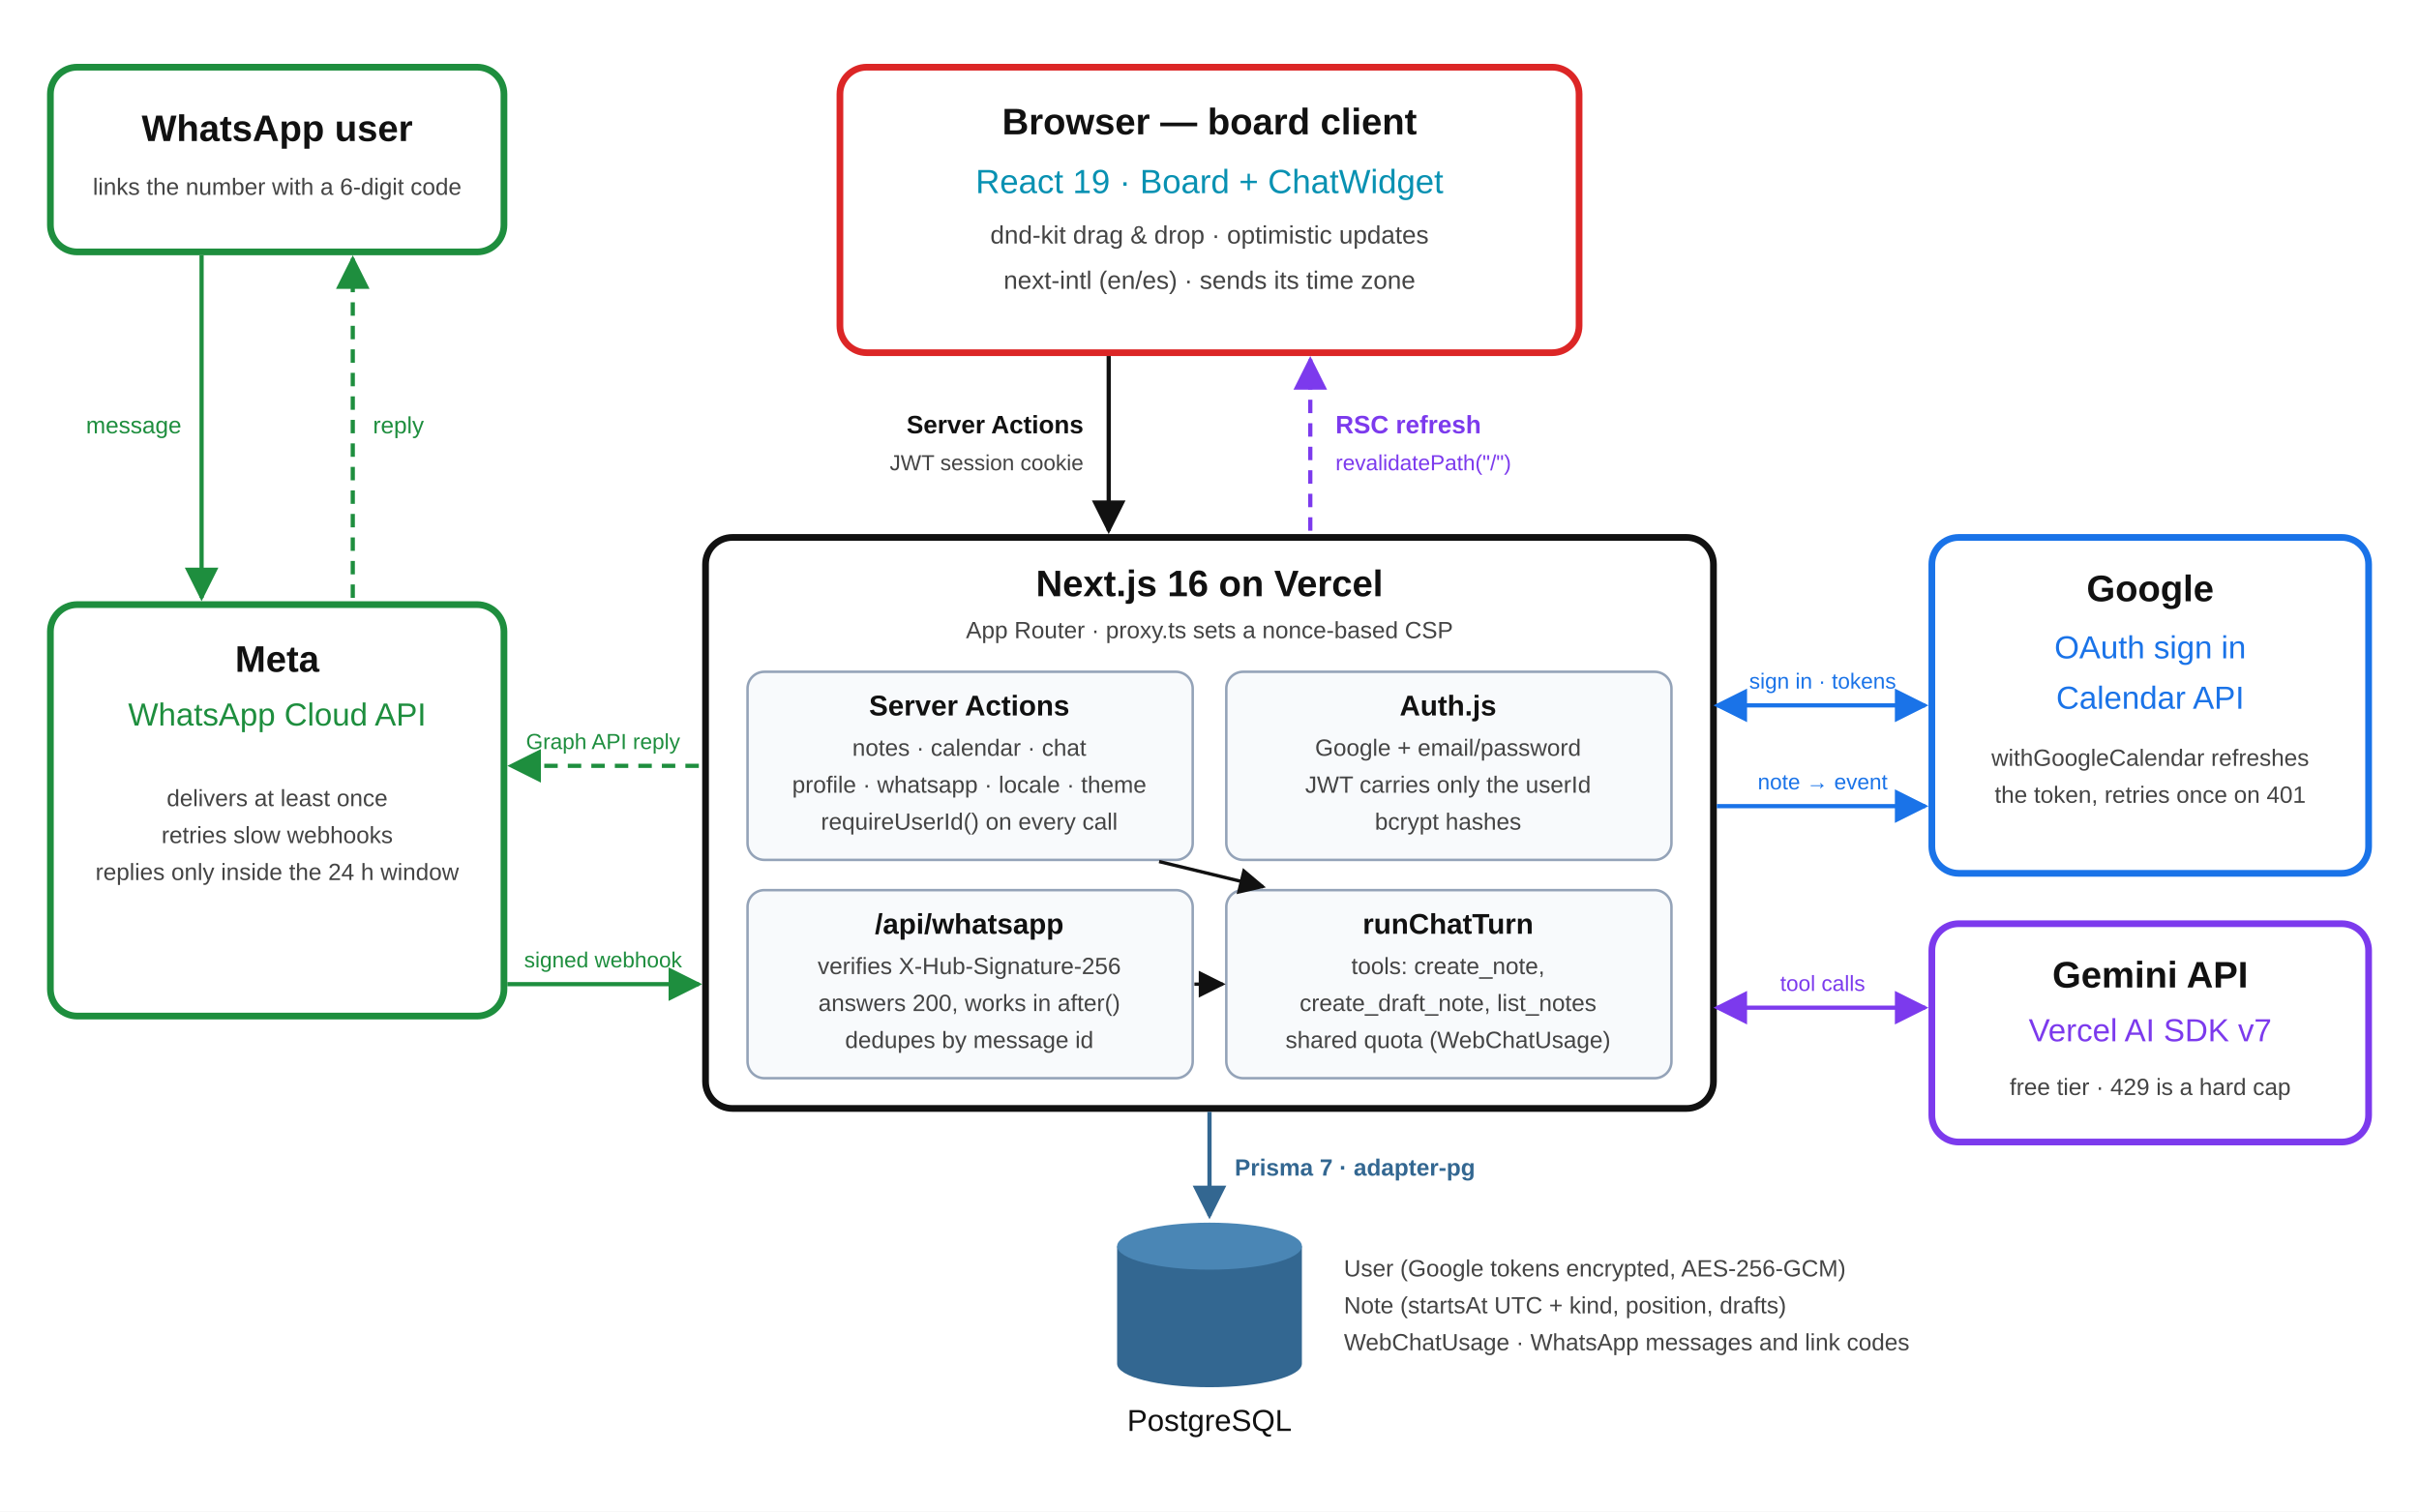
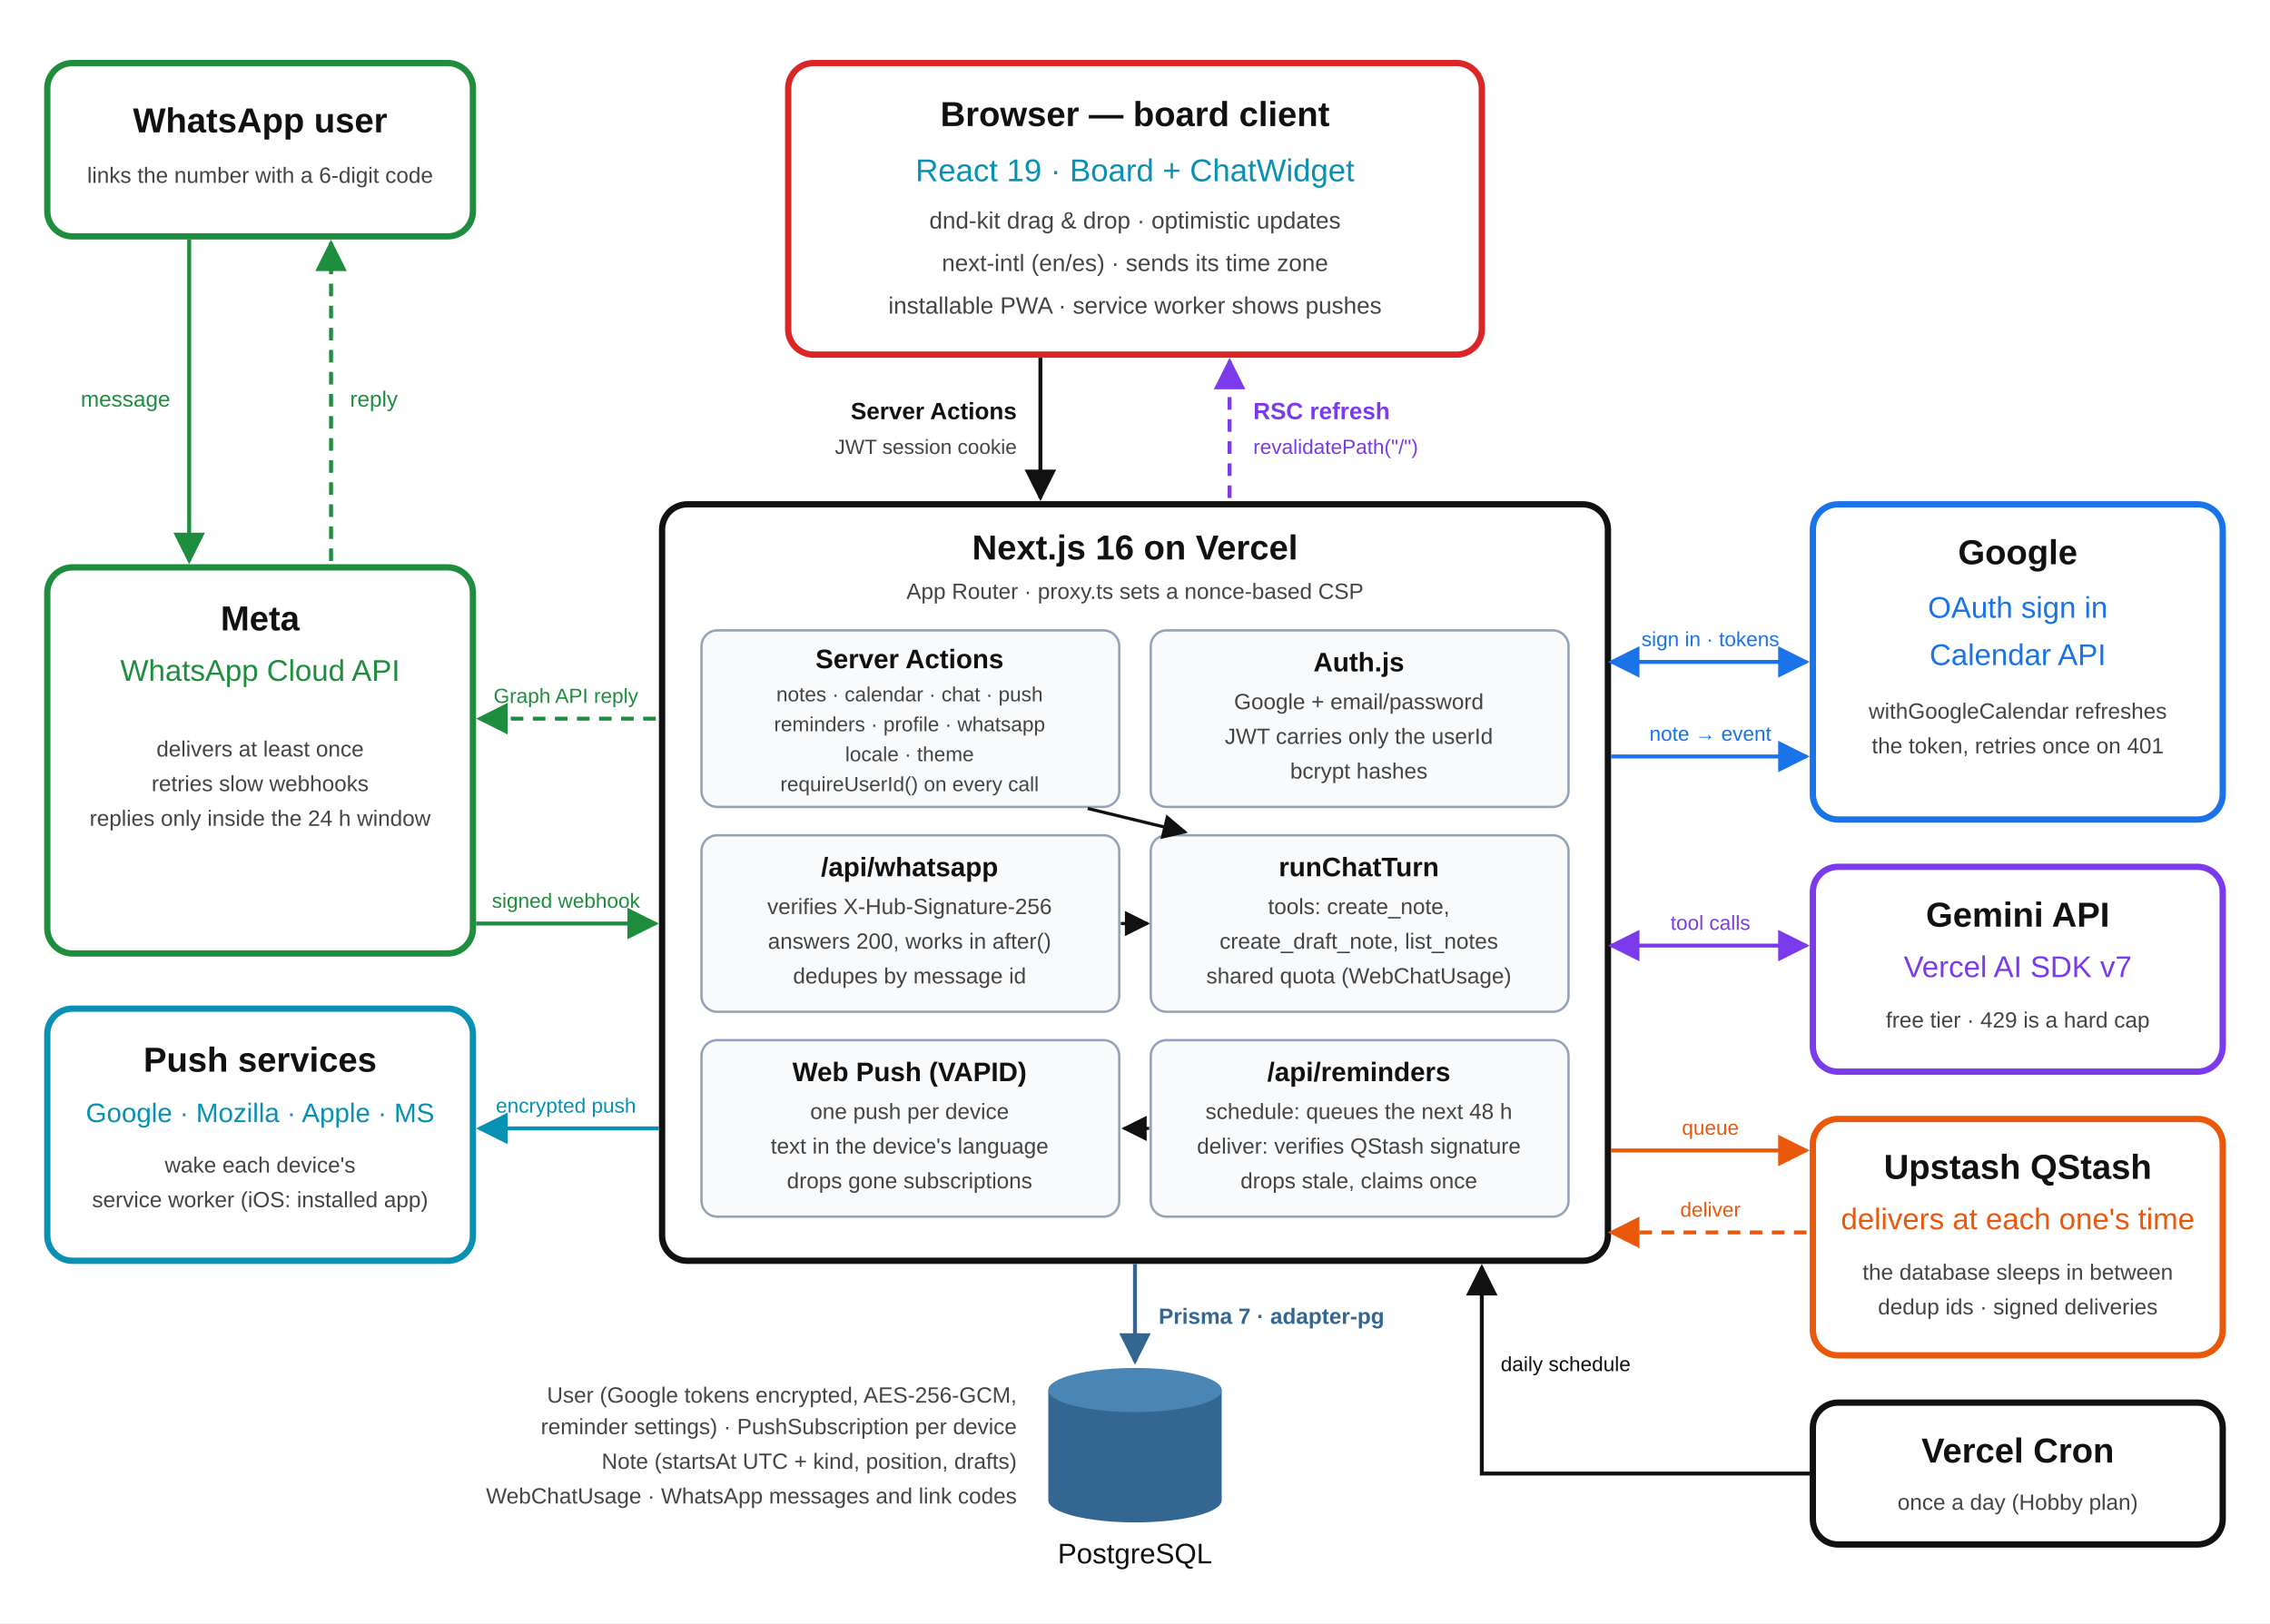
- <svg xmlns="http://www.w3.org/2000/svg" width="1440" height="900" viewBox="0 0 1440 900" font-family="Arial, Helvetica, sans-serif">
+ <svg xmlns="http://www.w3.org/2000/svg" width="1440" height="1030" viewBox="0 0 1440 1030" font-family="Arial, Helvetica, sans-serif">
  <defs>
    <marker id="arrow-black" viewBox="0 0 10 10" refX="9" refY="5" markerWidth="8" markerHeight="8" orient="auto-start-reverse">
      <path d="M0,0 L10,5 L0,10 z" fill="#111" />
    </marker>
    <marker id="arrow-purple" viewBox="0 0 10 10" refX="9" refY="5" markerWidth="8" markerHeight="8" orient="auto-start-reverse">
      <path d="M0,0 L10,5 L0,10 z" fill="#7c3aed" />
    </marker>
    <marker id="arrow-green" viewBox="0 0 10 10" refX="9" refY="5" markerWidth="8" markerHeight="8" orient="auto-start-reverse">
      <path d="M0,0 L10,5 L0,10 z" fill="#1e8e3e" />
    </marker>
    <marker id="arrow-blue" viewBox="0 0 10 10" refX="9" refY="5" markerWidth="8" markerHeight="8" orient="auto-start-reverse">
      <path d="M0,0 L10,5 L0,10 z" fill="#1a73e8" />
    </marker>
    <marker id="arrow-db" viewBox="0 0 10 10" refX="9" refY="5" markerWidth="8" markerHeight="8" orient="auto-start-reverse">
      <path d="M0,0 L10,5 L0,10 z" fill="#336791" />
    </marker>
+     <marker id="arrow-orange" viewBox="0 0 10 10" refX="9" refY="5" markerWidth="8" markerHeight="8" orient="auto-start-reverse">
+       <path d="M0,0 L10,5 L0,10 z" fill="#ea580c" />
+     </marker>
+     <marker id="arrow-teal" viewBox="0 0 10 10" refX="9" refY="5" markerWidth="8" markerHeight="8" orient="auto-start-reverse">
+       <path d="M0,0 L10,5 L0,10 z" fill="#0891b2" />
+     </marker>
  </defs>
-   <rect width="1440" height="900" fill="#ffffff" />
-   <rect x="500" y="40" width="440" height="170" rx="16" fill="#fff" stroke="#dc2626" stroke-width="4" />
+   <rect width="1440" height="1030" fill="#ffffff" />
+   <rect x="500" y="40" width="440" height="185" rx="16" fill="#fff" stroke="#dc2626" stroke-width="4" />
  <text x="720" y="80" text-anchor="middle" font-size="22" font-weight="bold" fill="#111">Browser — board client</text>
  <text x="720" y="115" text-anchor="middle" font-size="20" fill="#0891b2">React 19 · Board + ChatWidget</text>
  <text x="720" y="145" text-anchor="middle" font-size="15" fill="#444">dnd-kit drag &amp; drop · optimistic updates</text>
  <text x="720" y="172" text-anchor="middle" font-size="15" fill="#444">next-intl (en/es) · sends its time zone</text>
-   <line x1="660" y1="212" x2="660" y2="316" stroke="#111" stroke-width="2.5" marker-end="url(#arrow-black)" />
-   <text x="645" y="258" text-anchor="end" font-size="15" font-weight="bold" fill="#111">Server Actions</text>
-   <text x="645" y="280" text-anchor="end" font-size="13" fill="#444">JWT session cookie</text>
-   <line x1="780" y1="316" x2="780" y2="214" stroke="#7c3aed" stroke-width="2.5" stroke-dasharray="8 6" marker-end="url(#arrow-purple)" />
-   <text x="795" y="258" font-size="15" font-weight="bold" fill="#7c3aed">RSC refresh</text>
-   <text x="795" y="280" font-size="13" fill="#7c3aed">revalidatePath("/")</text>
-   <rect x="420" y="320" width="600" height="340" rx="16" fill="#fff" stroke="#111" stroke-width="4" />
+   <text x="720" y="199" text-anchor="middle" font-size="15" fill="#444">installable PWA · service worker shows pushes</text>
+   <line x1="660" y1="227" x2="660" y2="316" stroke="#111" stroke-width="2.5" marker-end="url(#arrow-black)" />
+   <text x="645" y="266" text-anchor="end" font-size="15" font-weight="bold" fill="#111">Server Actions</text>
+   <text x="645" y="288" text-anchor="end" font-size="13" fill="#444">JWT session cookie</text>
+   <line x1="780" y1="316" x2="780" y2="229" stroke="#7c3aed" stroke-width="2.5" stroke-dasharray="8 6" marker-end="url(#arrow-purple)" />
+   <text x="795" y="266" font-size="15" font-weight="bold" fill="#7c3aed">RSC refresh</text>
+   <text x="795" y="288" font-size="13" fill="#7c3aed">revalidatePath("/")</text>
+   <rect x="420" y="320" width="600" height="480" rx="16" fill="#fff" stroke="#111" stroke-width="4" />
  <text x="720" y="355" text-anchor="middle" font-size="22" font-weight="bold" fill="#111">Next.js 16 on Vercel</text>
  <text x="720" y="380" text-anchor="middle" font-size="14" fill="#444">App Router · proxy.ts sets a nonce-based CSP</text>
  <rect x="445" y="400" width="265" height="112" rx="10" fill="#f8fafc" stroke="#94a3b8" stroke-width="1.5" />
-   <text x="577" y="426" text-anchor="middle" font-size="17" font-weight="bold" fill="#111">Server Actions</text>
-   <text x="577" y="450" text-anchor="middle" font-size="14" fill="#444">notes · calendar · chat</text>
-   <text x="577" y="472" text-anchor="middle" font-size="14" fill="#444">profile · whatsapp · locale · theme</text>
-   <text x="577" y="494" text-anchor="middle" font-size="14" fill="#444">requireUserId() on every call</text>
+   <text x="577" y="424" text-anchor="middle" font-size="17" font-weight="bold" fill="#111">Server Actions</text>
+   <text x="577" y="445" text-anchor="middle" font-size="13" fill="#444">notes · calendar · chat · push</text>
+   <text x="577" y="464" text-anchor="middle" font-size="13" fill="#444">reminders · profile · whatsapp</text>
+   <text x="577" y="483" text-anchor="middle" font-size="13" fill="#444">locale · theme</text>
+   <text x="577" y="502" text-anchor="middle" font-size="13" fill="#444">requireUserId() on every call</text>
  <rect x="730" y="400" width="265" height="112" rx="10" fill="#f8fafc" stroke="#94a3b8" stroke-width="1.5" />
  <text x="862" y="426" text-anchor="middle" font-size="17" font-weight="bold" fill="#111">Auth.js</text>
  <text x="862" y="450" text-anchor="middle" font-size="14" fill="#444">Google + email/password</text>
  <text x="862" y="472" text-anchor="middle" font-size="14" fill="#444">JWT carries only the userId</text>
  <text x="862" y="494" text-anchor="middle" font-size="14" fill="#444">bcrypt hashes</text>
  <rect x="445" y="530" width="265" height="112" rx="10" fill="#f8fafc" stroke="#94a3b8" stroke-width="1.5" />
  <text x="577" y="556" text-anchor="middle" font-size="17" font-weight="bold" fill="#111">/api/whatsapp</text>
  <text x="577" y="580" text-anchor="middle" font-size="14" fill="#444">verifies X-Hub-Signature-256</text>
  <text x="577" y="602" text-anchor="middle" font-size="14" fill="#444">answers 200, works in after()</text>
  <text x="577" y="624" text-anchor="middle" font-size="14" fill="#444">dedupes by message id</text>
  <rect x="730" y="530" width="265" height="112" rx="10" fill="#f8fafc" stroke="#94a3b8" stroke-width="1.5" />
  <text x="862" y="556" text-anchor="middle" font-size="17" font-weight="bold" fill="#111">runChatTurn</text>
  <text x="862" y="580" text-anchor="middle" font-size="14" fill="#444">tools: create_note,</text>
  <text x="862" y="602" text-anchor="middle" font-size="14" fill="#444">create_draft_note, list_notes</text>
  <text x="862" y="624" text-anchor="middle" font-size="14" fill="#444">shared quota (WebChatUsage)</text>
+   <rect x="445" y="660" width="265" height="112" rx="10" fill="#f8fafc" stroke="#94a3b8" stroke-width="1.5" />
+   <text x="577" y="686" text-anchor="middle" font-size="17" font-weight="bold" fill="#111">Web Push (VAPID)</text>
+   <text x="577" y="710" text-anchor="middle" font-size="14" fill="#444">one push per device</text>
+   <text x="577" y="732" text-anchor="middle" font-size="14" fill="#444">text in the device's language</text>
+   <text x="577" y="754" text-anchor="middle" font-size="14" fill="#444">drops gone subscriptions</text>
+   <rect x="730" y="660" width="265" height="112" rx="10" fill="#f8fafc" stroke="#94a3b8" stroke-width="1.5" />
+   <text x="862" y="686" text-anchor="middle" font-size="17" font-weight="bold" fill="#111">/api/reminders</text>
+   <text x="862" y="710" text-anchor="middle" font-size="14" fill="#444">schedule: queues the next 48 h</text>
+   <text x="862" y="732" text-anchor="middle" font-size="14" fill="#444">deliver: verifies QStash signature</text>
+   <text x="862" y="754" text-anchor="middle" font-size="14" fill="#444">drops stale, claims once</text>
  <line x1="711" y1="586" x2="728" y2="586" stroke="#111" stroke-width="2" marker-end="url(#arrow-black)" />
  <line x1="690" y1="513" x2="752" y2="528" stroke="#111" stroke-width="2" marker-end="url(#arrow-black)" />
-   <line x1="720" y1="662" x2="720" y2="724" stroke="#336791" stroke-width="2.5" marker-end="url(#arrow-db)" />
-   <text x="735" y="700" font-size="14" font-weight="bold" fill="#336791">Prisma 7 · adapter-pg</text>
-   <path d="M665,742 L665,812 A55,14 0 0 0 775,812 L775,742" fill="#336791" />
-   <ellipse cx="720" cy="742" rx="55" ry="14" fill="#4a86b5" />
-   <text x="720" y="852" text-anchor="middle" font-size="18" fill="#111">PostgreSQL</text>
-   <text x="800" y="760" font-size="14" fill="#444">User (Google tokens encrypted, AES-256-GCM)</text>
-   <text x="800" y="782" font-size="14" fill="#444">Note (startsAt UTC + kind, position, drafts)</text>
-   <text x="800" y="804" font-size="14" fill="#444">WebChatUsage · WhatsApp messages and link codes</text>
+   <line x1="729" y1="716" x2="713" y2="716" stroke="#111" stroke-width="2" marker-end="url(#arrow-black)" />
+   <line x1="720" y1="802" x2="720" y2="864" stroke="#336791" stroke-width="2.5" marker-end="url(#arrow-db)" />
+   <text x="735" y="840" font-size="14" font-weight="bold" fill="#336791">Prisma 7 · adapter-pg</text>
+   <path d="M665,882 L665,952 A55,14 0 0 0 775,952 L775,882" fill="#336791" />
+   <ellipse cx="720" cy="882" rx="55" ry="14" fill="#4a86b5" />
+   <text x="720" y="992" text-anchor="middle" font-size="18" fill="#111">PostgreSQL</text>
+   <text x="645" y="890" text-anchor="end" font-size="14" fill="#444">User (Google tokens encrypted, AES-256-GCM,</text>
+   <text x="645" y="910" text-anchor="end" font-size="14" fill="#444">reminder settings) · PushSubscription per device</text>
+   <text x="645" y="932" text-anchor="end" font-size="14" fill="#444">Note (startsAt UTC + kind, position, drafts)</text>
+   <text x="645" y="954" text-anchor="end" font-size="14" fill="#444">WebChatUsage · WhatsApp messages and link codes</text>
  <rect x="1150" y="320" width="260" height="200" rx="16" fill="#fff" stroke="#1a73e8" stroke-width="4" />
  <text x="1280" y="358" text-anchor="middle" font-size="22" font-weight="bold" fill="#111">Google</text>
  <text x="1280" y="392" text-anchor="middle" font-size="19" fill="#1a73e8">OAuth sign in</text>
  <text x="1280" y="422" text-anchor="middle" font-size="19" fill="#1a73e8">Calendar API</text>
  <text x="1280" y="456" text-anchor="middle" font-size="14" fill="#444">withGoogleCalendar refreshes</text>
  <text x="1280" y="478" text-anchor="middle" font-size="14" fill="#444">the token, retries once on 401</text>
  <line x1="1022" y1="420" x2="1146" y2="420" stroke="#1a73e8" stroke-width="2.5" marker-start="url(#arrow-blue)" marker-end="url(#arrow-blue)" />
  <text x="1085" y="410" text-anchor="middle" font-size="13" fill="#1a73e8">sign in · tokens</text>
  <line x1="1022" y1="480" x2="1146" y2="480" stroke="#1a73e8" stroke-width="2.5" marker-end="url(#arrow-blue)" />
  <text x="1085" y="470" text-anchor="middle" font-size="13" fill="#1a73e8">note → event</text>
  <rect x="1150" y="550" width="260" height="130" rx="16" fill="#fff" stroke="#7c3aed" stroke-width="4" />
  <text x="1280" y="588" text-anchor="middle" font-size="22" font-weight="bold" fill="#111">Gemini API</text>
  <text x="1280" y="620" text-anchor="middle" font-size="19" fill="#7c3aed">Vercel AI SDK v7</text>
  <text x="1280" y="652" text-anchor="middle" font-size="14" fill="#444">free tier · 429 is a hard cap</text>
  <line x1="1022" y1="600" x2="1146" y2="600" stroke="#7c3aed" stroke-width="2.5" marker-start="url(#arrow-purple)" marker-end="url(#arrow-purple)" />
  <text x="1085" y="590" text-anchor="middle" font-size="13" fill="#7c3aed">tool calls</text>
+   <rect x="1150" y="710" width="260" height="150" rx="16" fill="#fff" stroke="#ea580c" stroke-width="4" />
+   <text x="1280" y="748" text-anchor="middle" font-size="22" font-weight="bold" fill="#111">Upstash QStash</text>
+   <text x="1280" y="780" text-anchor="middle" font-size="19" fill="#ea580c">delivers at each one's time</text>
+   <text x="1280" y="812" text-anchor="middle" font-size="14" fill="#444">the database sleeps in between</text>
+   <text x="1280" y="834" text-anchor="middle" font-size="14" fill="#444">dedup ids · signed deliveries</text>
+   <line x1="1022" y1="730" x2="1146" y2="730" stroke="#ea580c" stroke-width="2.5" marker-end="url(#arrow-orange)" />
+   <text x="1085" y="720" text-anchor="middle" font-size="13" fill="#ea580c">queue</text>
+   <line x1="1146" y1="782" x2="1022" y2="782" stroke="#ea580c" stroke-width="2.5" stroke-dasharray="8 6" marker-end="url(#arrow-orange)" />
+   <text x="1085" y="772" text-anchor="middle" font-size="13" fill="#ea580c">deliver</text>
+   <rect x="1150" y="890" width="260" height="90" rx="16" fill="#fff" stroke="#111" stroke-width="4" />
+   <text x="1280" y="928" text-anchor="middle" font-size="22" font-weight="bold" fill="#111">Vercel Cron</text>
+   <text x="1280" y="958" text-anchor="middle" font-size="14" fill="#444">once a day (Hobby plan)</text>
+   <path d="M1148,935 L940,935 L940,804" fill="none" stroke="#111" stroke-width="2.5" marker-end="url(#arrow-black)" />
+   <text x="952" y="870" font-size="13" fill="#111">daily schedule</text>
  <rect x="30" y="40" width="270" height="110" rx="16" fill="#fff" stroke="#1e8e3e" stroke-width="4" />
  <text x="165" y="84" text-anchor="middle" font-size="22" font-weight="bold" fill="#111">WhatsApp user</text>
  <text x="165" y="116" text-anchor="middle" font-size="14" fill="#444">links the number with a 6-digit code</text>
  <line x1="120" y1="152" x2="120" y2="356" stroke="#1e8e3e" stroke-width="2.5" marker-end="url(#arrow-green)" />
  <text x="108" y="258" text-anchor="end" font-size="14" fill="#1e8e3e">message</text>
  <line x1="210" y1="356" x2="210" y2="154" stroke="#1e8e3e" stroke-width="2.5" stroke-dasharray="8 6" marker-end="url(#arrow-green)" />
  <text x="222" y="258" font-size="14" fill="#1e8e3e">reply</text>
  <rect x="30" y="360" width="270" height="245" rx="16" fill="#fff" stroke="#1e8e3e" stroke-width="4" />
  <text x="165" y="400" text-anchor="middle" font-size="22" font-weight="bold" fill="#111">Meta</text>
  <text x="165" y="432" text-anchor="middle" font-size="19" fill="#1e8e3e">WhatsApp Cloud API</text>
  <text x="165" y="480" text-anchor="middle" font-size="14" fill="#444">delivers at least once</text>
  <text x="165" y="502" text-anchor="middle" font-size="14" fill="#444">retries slow webhooks</text>
  <text x="165" y="524" text-anchor="middle" font-size="14" fill="#444">replies only inside the 24 h window</text>
  <line x1="302" y1="586" x2="416" y2="586" stroke="#1e8e3e" stroke-width="2.5" marker-end="url(#arrow-green)" />
  <text x="359" y="576" text-anchor="middle" font-size="13" fill="#1e8e3e">signed webhook</text>
  <line x1="416" y1="456" x2="304" y2="456" stroke="#1e8e3e" stroke-width="2.5" stroke-dasharray="8 6" marker-end="url(#arrow-green)" />
  <text x="359" y="446" text-anchor="middle" font-size="13" fill="#1e8e3e">Graph API reply</text>
+   <rect x="30" y="640" width="270" height="160" rx="16" fill="#fff" stroke="#0891b2" stroke-width="4" />
+   <text x="165" y="680" text-anchor="middle" font-size="22" font-weight="bold" fill="#111">Push services</text>
+   <text x="165" y="712" text-anchor="middle" font-size="17" fill="#0891b2">Google · Mozilla · Apple · MS</text>
+   <text x="165" y="744" text-anchor="middle" font-size="14" fill="#444">wake each device's</text>
+   <text x="165" y="766" text-anchor="middle" font-size="14" fill="#444">service worker (iOS: installed app)</text>
+   <line x1="418" y1="716" x2="304" y2="716" stroke="#0891b2" stroke-width="2.5" marker-end="url(#arrow-teal)" />
+   <text x="359" y="706" text-anchor="middle" font-size="13" fill="#0891b2">encrypted push</text>
</svg>
